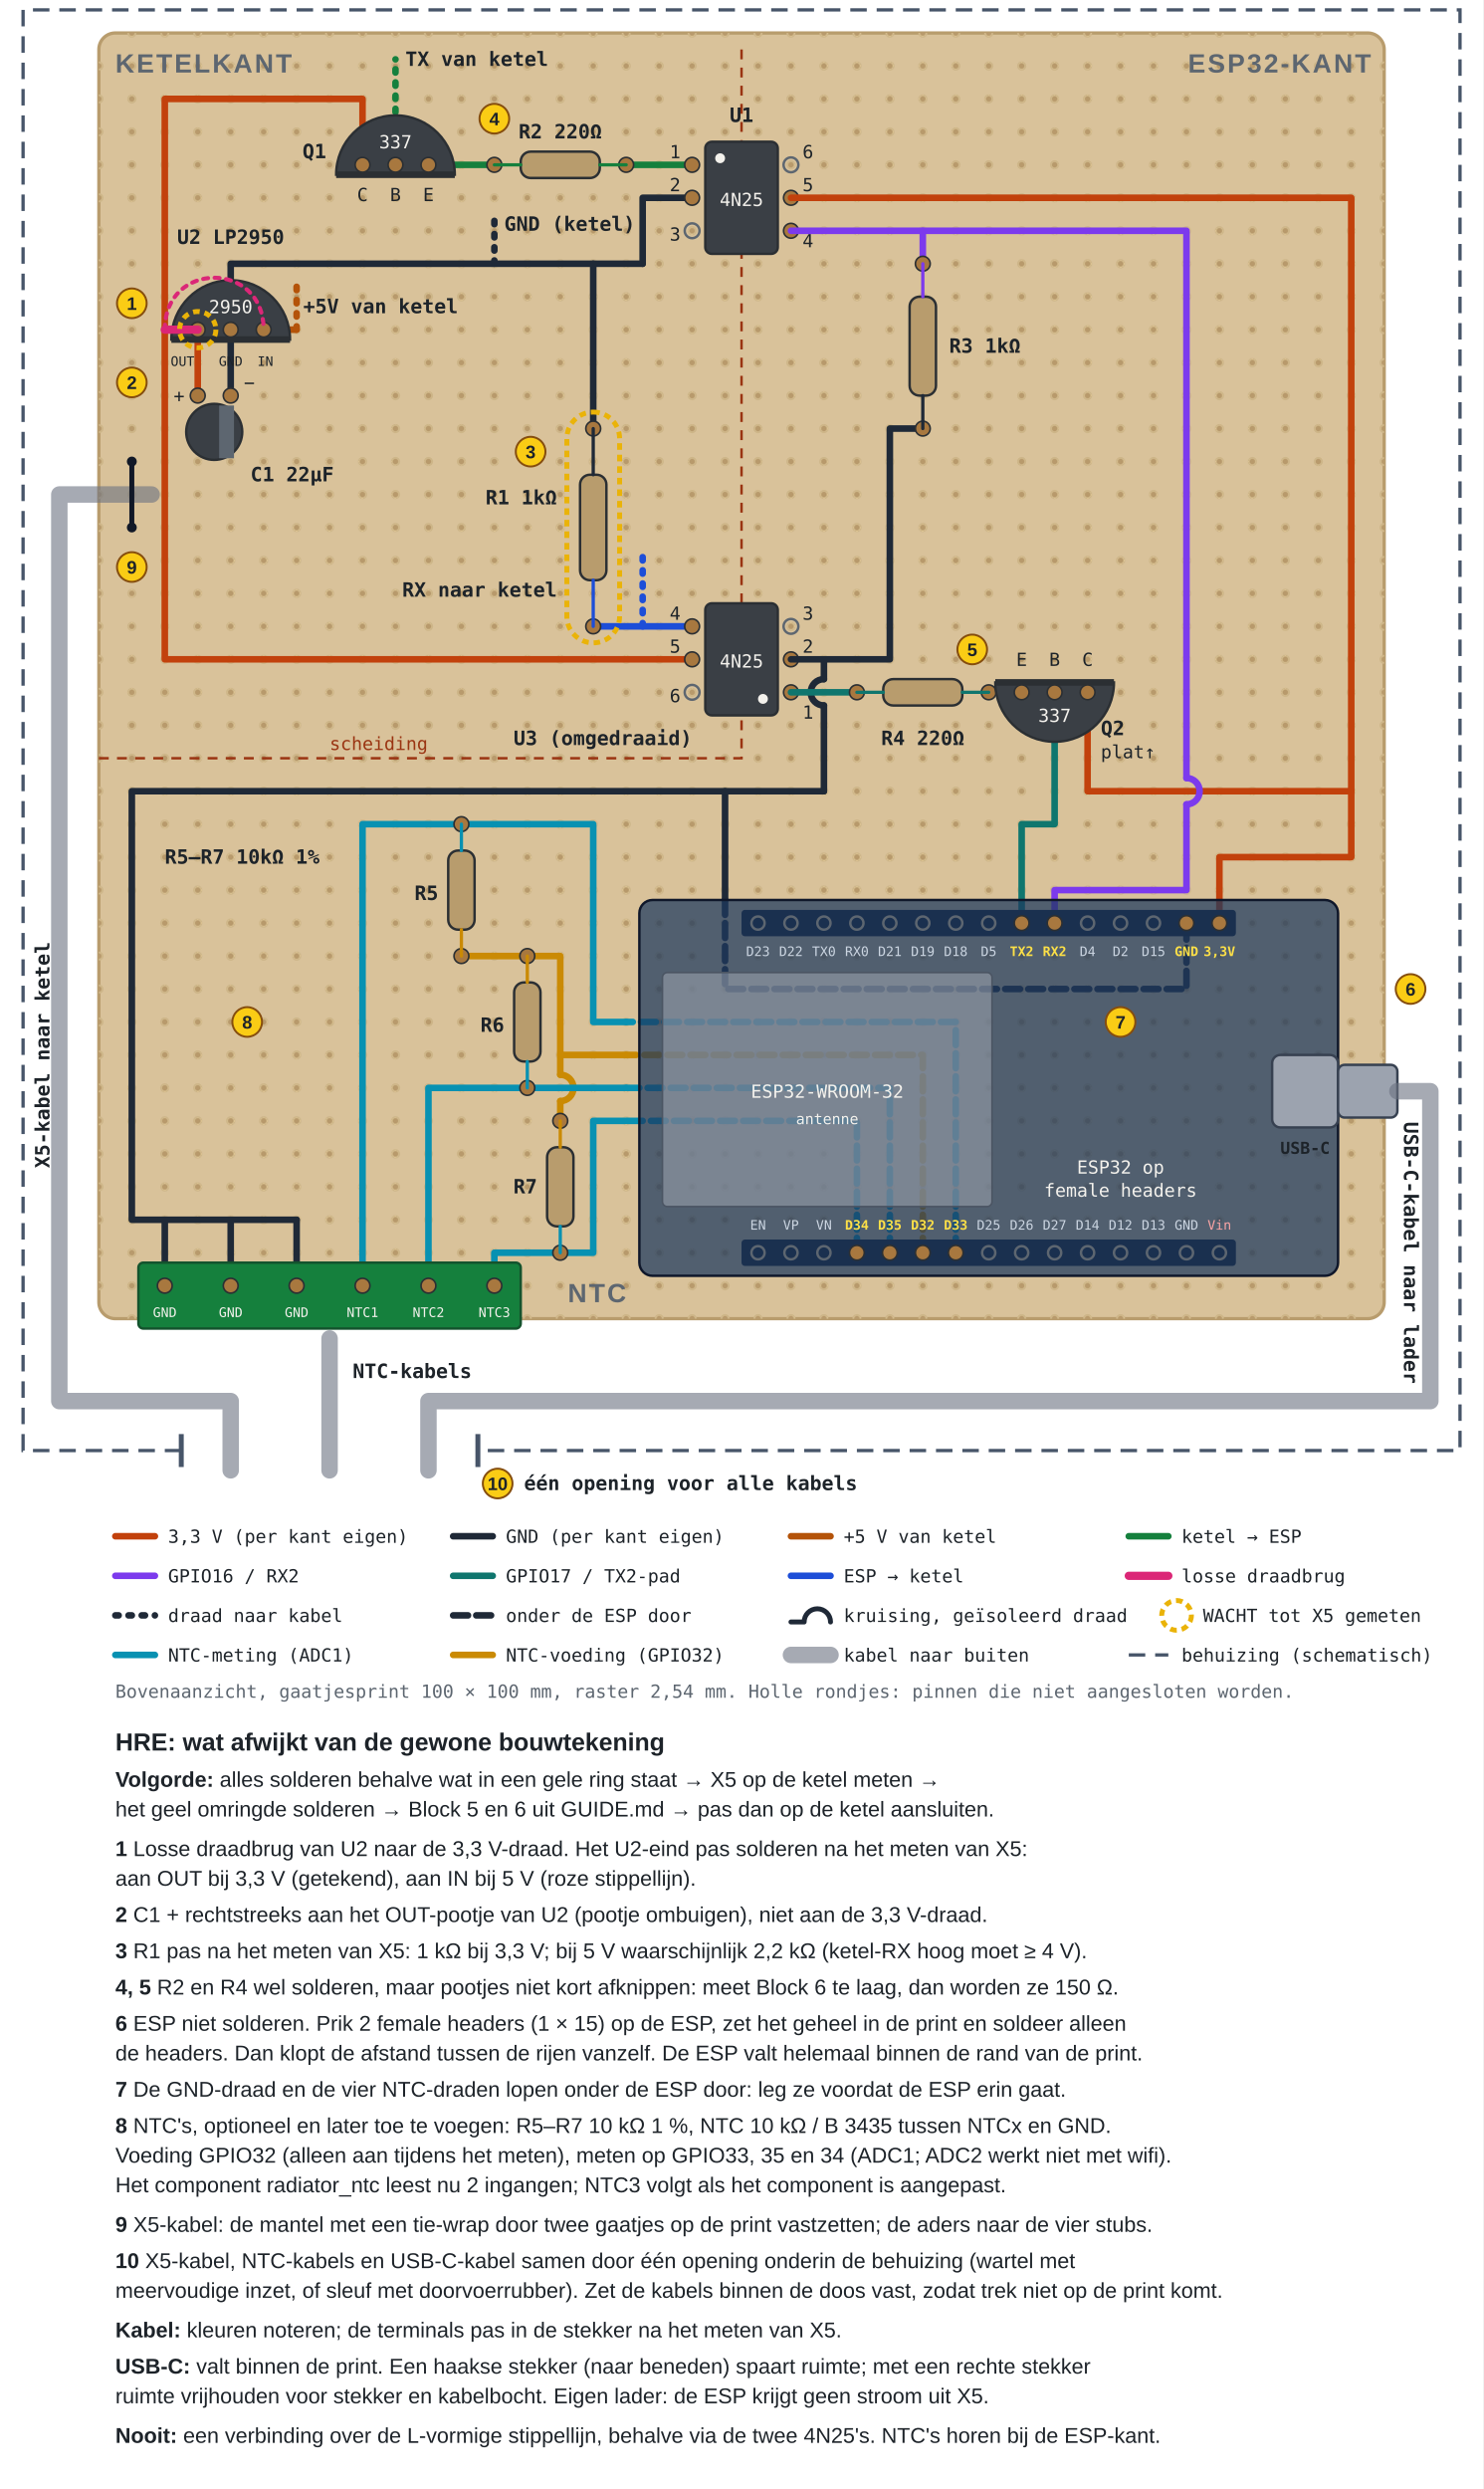
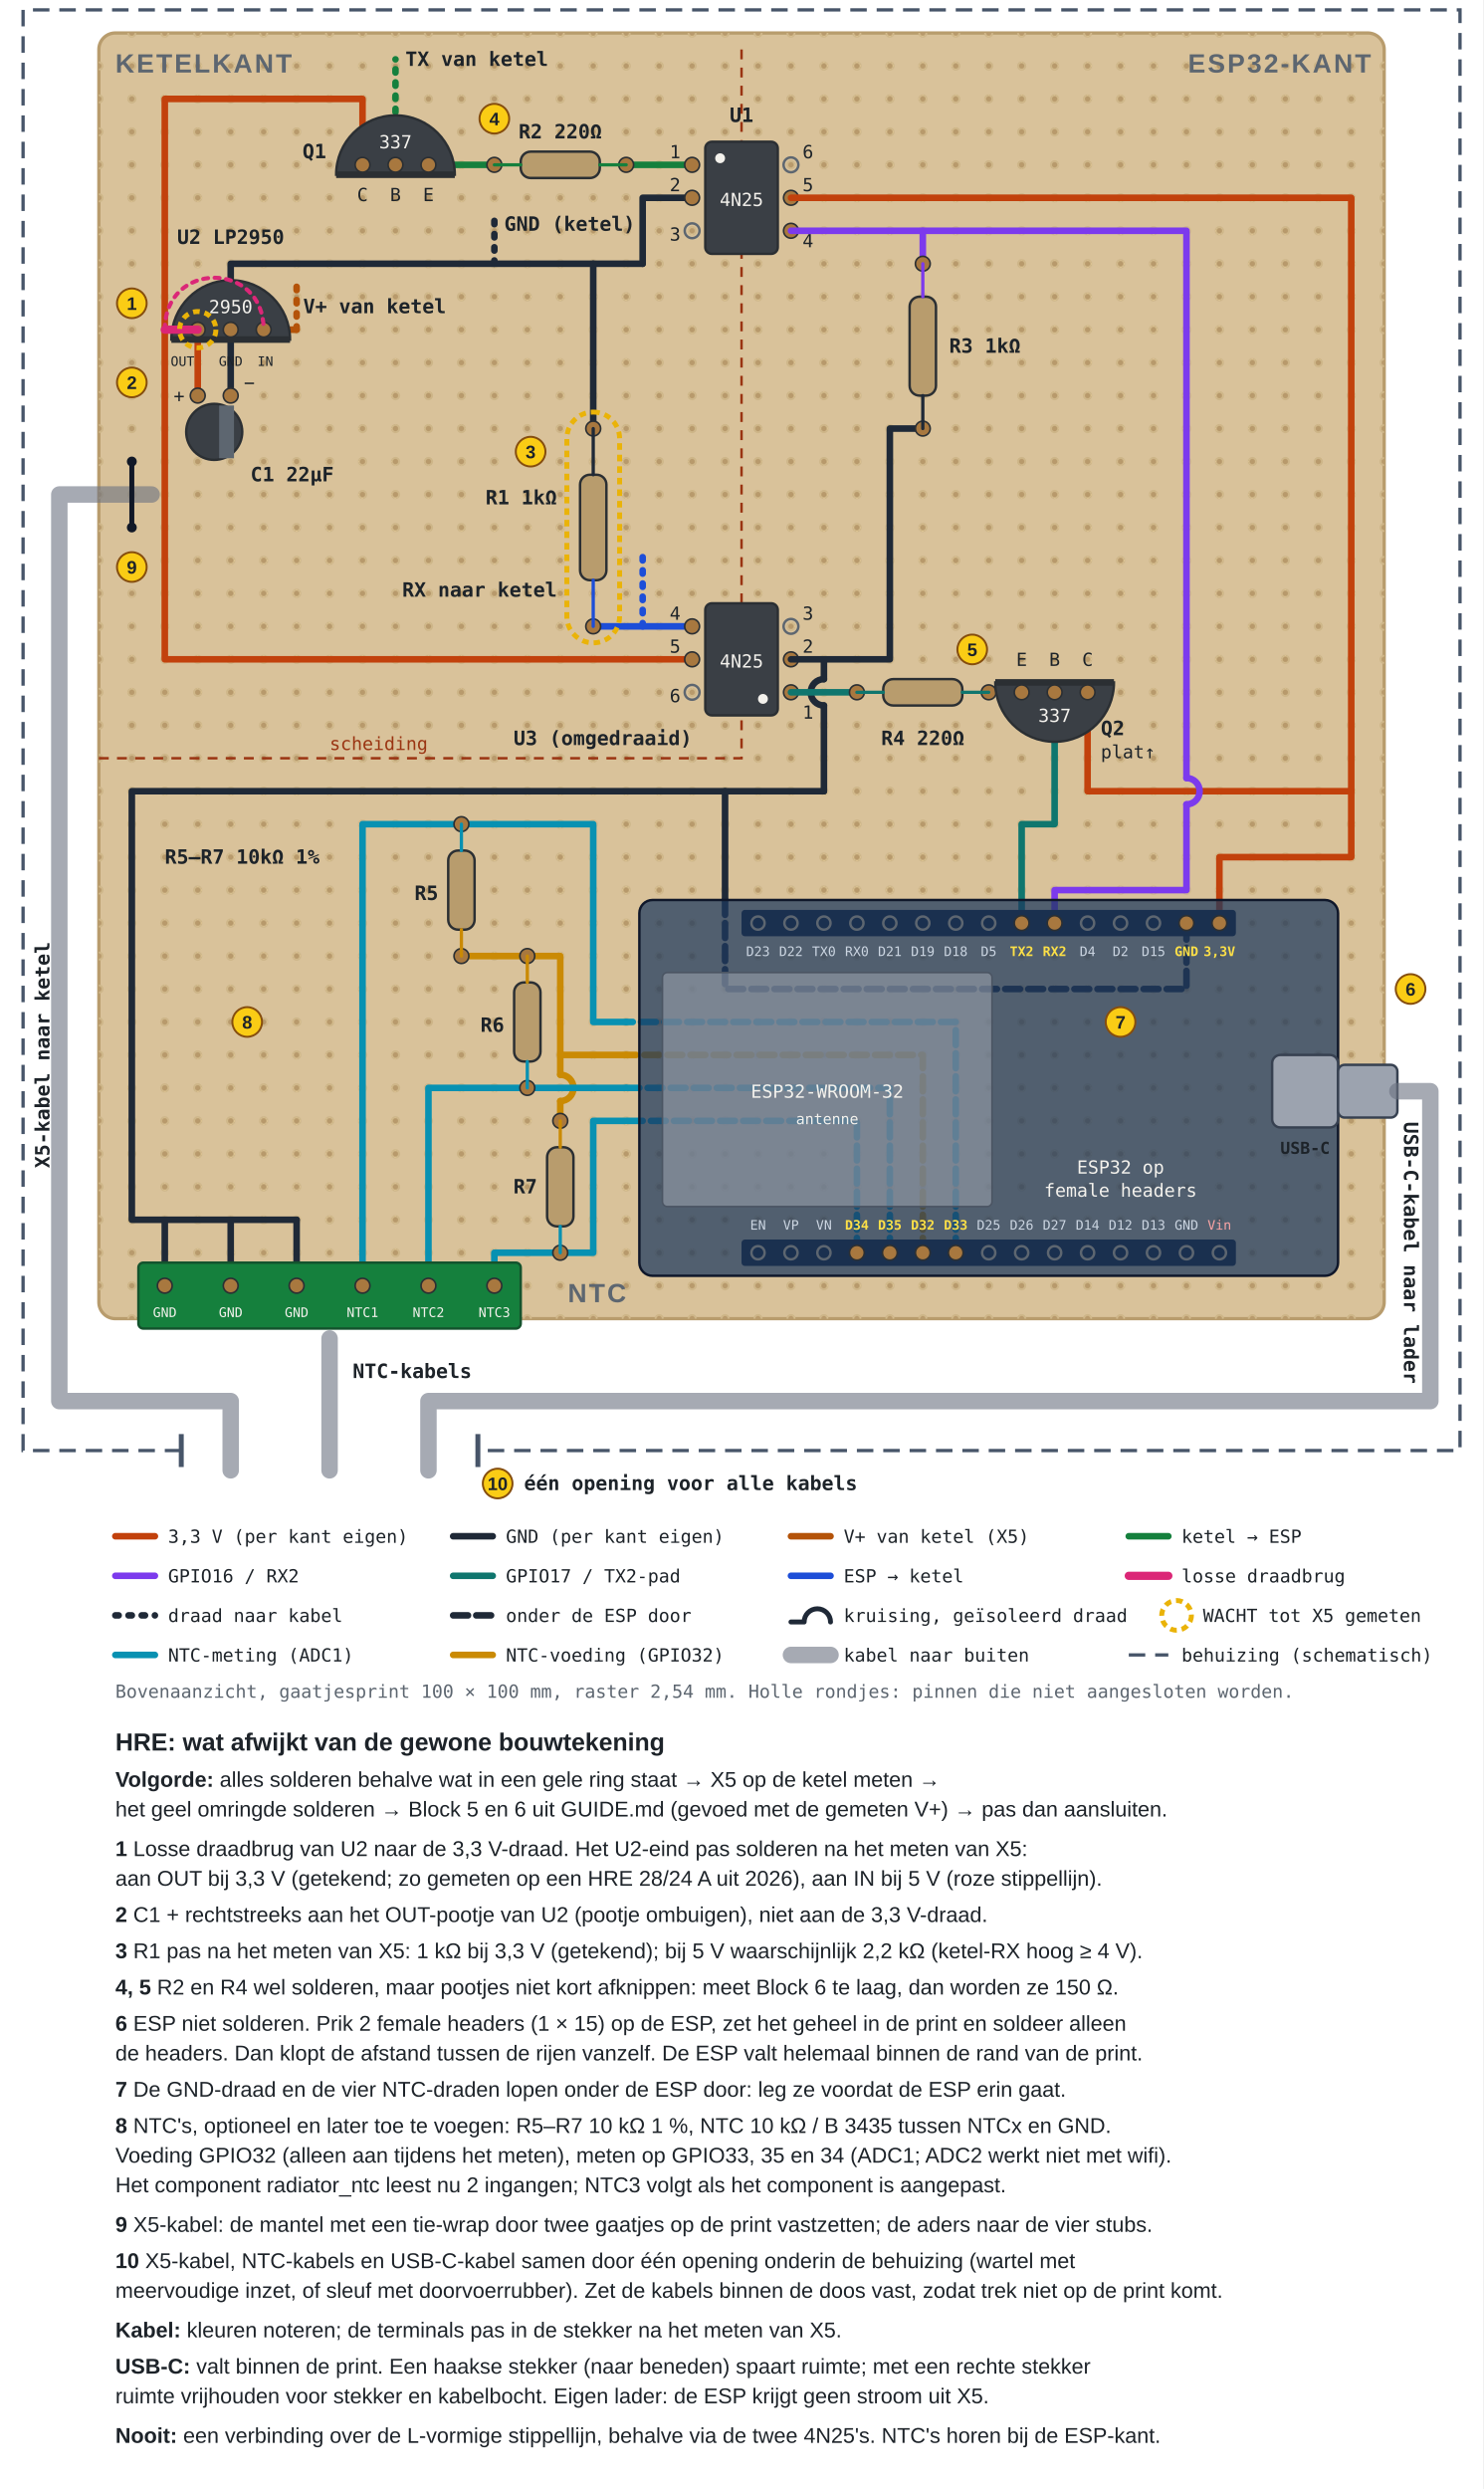
<svg xmlns="http://www.w3.org/2000/svg" viewBox="0 0 900 1510" width="900" height="1510" role="img" aria-label="Bouwtekening van de IDS-adapter voor de Intergas Kombi Kompakt HRE (X5) op een gaatjesprint van 100 x 100 mm, in vier kwadranten: linksboven de ketelkant (LP2950, C1, Q1, R2, R1), rechtsboven de ESP-kant van de optocouplers (R3, R4, Q2), rechtsonder de ESP32 (Joy-IT NodeMCU ESP32 USB-C) op female headers, helemaal binnen de rand van de print, linksonder drie optionele NTC-ingangen met 10 kOhm-weerstanden en een schroefklem. Alleen de twee 4N25-optocouplers overbruggen de L-vormige scheiding rond de ketelkant. Rond de print staat de behuizing schematisch getekend: X5-kabel, NTC-kabels en USB-C-kabel gaan samen door één opening onderin. Genummerde markeringen verwijzen naar de toelichting onder de tekening; gele ringen markeren wat pas na het meten van X5 gesoldeerd wordt.">
  <style>
    .w{fill:none;stroke-width:4;stroke-linecap:round;stroke-linejoin:round}
    .n3v3{stroke:#c2410c} .ngnd{stroke:#1f2937} .n5v{stroke:#b45309} .ntx{stroke:#15803d}
    .nrx{stroke:#1d4ed8} .nsig{stroke:#7c3aed} .nio17{stroke:#0f766e}
    .nntc{stroke:#0891b2} .nsup{stroke:#ca8a04}
    .bridge{stroke:#db2777;stroke-width:5}
    .stub{stroke-dasharray:2 6}
    .under{stroke-dasharray:9 5}
    .lbl{font-family:Menlo,Consolas,"DejaVu Sans Mono",monospace;font-size:11px;fill:#1d2329}
    .lbl-b{font-family:Menlo,Consolas,"DejaVu Sans Mono",monospace;font-size:12px;font-weight:600;fill:#1d2329}
    .note{font-family:Arial,Helvetica,sans-serif;font-size:13px;fill:#1d2329}
    .note-b{font-family:Arial,Helvetica,sans-serif;font-size:13px;font-weight:700;fill:#1d2329}
    .title{font-family:Arial,Helvetica,sans-serif;font-size:15px;font-weight:700;fill:#1d2329}
    .side{font-family:"Arial Narrow",Arial,sans-serif;font-size:16px;font-weight:700;fill:#5d6670;letter-spacing:.08em}
    .body{fill:#3a3f45;stroke:#2b2f33;stroke-width:1.5}
    .flat{stroke:#2b2f33;stroke-width:4}
    .leg{fill:#a8783f;stroke:#2b2f33;stroke-width:1}
    .nc{fill:none;stroke:#5d6670;stroke-width:1.5}
    .res{fill:#b89c6d;stroke:#2b2f33;stroke-width:1.5}
    .chiptext{font-family:Menlo,Consolas,"DejaVu Sans Mono",monospace;font-size:11px;fill:#f3f1ec}
    .pintext{font-family:Menlo,Consolas,"DejaVu Sans Mono",monospace;font-size:8px;fill:#cbd5e1}
    .pinuse{font-family:Menlo,Consolas,"DejaVu Sans Mono",monospace;font-size:8px;font-weight:700;fill:#fde047}
    .iso{stroke:#9a3412;stroke-width:1.5;stroke-dasharray:6 5;fill:none}
    .boardbg{fill:#d9c29a;stroke:#b89c6d;stroke-width:2}
    .hole{fill:#b89a6c;stroke:#cdb588;stroke-width:1.2}
    .wait{fill:none;stroke:#eab308;stroke-width:3;stroke-dasharray:4 3}
    .mark{fill:#facc15;stroke:#854d0e;stroke-width:1.2}
    .marktext{font-family:Arial,Helvetica,sans-serif;font-size:11px;font-weight:700;fill:#1d2329}
    .box{fill:none;stroke:#475569;stroke-width:2;stroke-dasharray:10 6}
    .cable{fill:none;stroke:#6b7280;stroke-width:10;stroke-linecap:round;stroke-linejoin:round;stroke-opacity:.6}
  </style>
  <rect x="0" y="0" width="900" height="1510" fill="#ffffff" />
  <defs>
    <pattern id="holes" x="-10" y="-10" width="20" height="20" patternUnits="userSpaceOnUse">
      <circle cx="10" cy="10" r="2.2" class="hole" />
    </pattern>
  </defs>
  <rect x="60" y="20" width="780" height="780" rx="10" class="boardbg" />
  <rect x="60" y="20" width="780" height="780" rx="10" fill="url(#holes)" />
  <text x="70" y="44" class="side">KETELKANT</text>
  <text x="832" y="44" class="side" text-anchor="end">ESP32-KANT</text>
  <text x="380" y="790" class="side" text-anchor="end">NTC</text>
  <polyline points="450,30 450,460 60,460" class="iso" />
  <text x="200" y="455" class="lbl" style="fill:#9a3412">scheiding</text>
  <polyline class="w n3v3" points="220,100 220,60 100,60 100,400 420,400" />
  <line x1="120" y1="200" x2="120" y2="240" class="w n3v3" />
  <polyline class="w ngnd" points="140,240 140,160 390,160" />
  <polyline class="w ngnd" points="420,120 390,120 390,160" />
  <polyline class="w ngnd" points="360,160 360,260" />
  <polyline class="w n5v" points="160,200 180,200" />
  <polyline class="w ntx" points="260,100 300,100" />
  <polyline class="w ntx" points="380,100 420,100" />
  <polyline class="w nrx" points="360,380 420,380" />
  <polyline class="w n5v stub" points="180,200 180,170" />
-   <text x="184" y="190" class="lbl-b">+5V van ketel</text>
+   <text x="184" y="190" class="lbl-b">V+ van ketel</text>
  <polyline class="w ngnd stub" points="300,160 300,132" />
  <text x="306" y="140" class="lbl-b">GND (ketel)</text>
  <polyline class="w ntx stub" points="240,100 240,36" />
  <text x="246" y="40" class="lbl-b">TX van ketel</text>
  <polyline class="w nrx stub" points="390,380 390,336" />
  <text x="338" y="362" class="lbl-b" text-anchor="end">RX naar ketel</text>
  <path d="M 104 206 L 176 206 A 36 36 0 0 0 104 206 Z" class="body" />
  <line x1="104" y1="206" x2="176" y2="206" class="flat" />
  <text x="140" y="190" class="chiptext" text-anchor="middle">2950</text>
  <circle cx="120" cy="200" r="4.5" class="leg" />
  <circle cx="140" cy="200" r="4.5" class="leg" />
  <circle cx="160" cy="200" r="4.5" class="leg" />
  <text x="140" y="148" class="lbl-b" text-anchor="middle">U2 LP2950</text>
  <text x="118" y="222" class="lbl" style="font-size:8px" text-anchor="end">OUT</text>
  <text x="140" y="222" class="lbl" style="font-size:8px" text-anchor="middle">GND</text>
  <text x="161" y="222" class="lbl" style="font-size:8px" text-anchor="middle">IN</text>
  <circle cx="130" cy="262" r="17" class="body" />
  <rect x="133" y="246" width="9" height="32" style="fill:#5d6670" />
  <circle cx="120" cy="240" r="4.5" class="leg" />
  <circle cx="140" cy="240" r="4.5" class="leg" />
  <text x="152" y="292" class="lbl-b">C1 22µF</text>
  <text x="112" y="244" class="lbl" text-anchor="end">+</text>
  <text x="148" y="236" class="lbl">−</text>
  <path d="M 204 106 L 276 106 A 36 36 0 0 0 204 106 Z" class="body" />
  <line x1="204" y1="106" x2="276" y2="106" class="flat" />
  <text x="240" y="90" class="chiptext" text-anchor="middle">337</text>
  <circle cx="220" cy="100" r="4.5" class="leg" />
  <circle cx="240" cy="100" r="4.5" class="leg" />
  <circle cx="260" cy="100" r="4.5" class="leg" />
  <text x="220" y="122" class="lbl" text-anchor="middle">C</text>
  <text x="240" y="122" class="lbl" text-anchor="middle">B</text>
  <text x="260" y="122" class="lbl" text-anchor="middle">E</text>
  <text x="198" y="96" class="lbl-b" text-anchor="end">Q1</text>
  <rect x="316" y="92" width="48" height="16" rx="6" class="res" />
  <circle cx="300" cy="100" r="4.5" class="leg" />
  <circle cx="380" cy="100" r="4.5" class="leg" />
  <line x1="300" y1="100" x2="316" y2="100" class="w ntx" style="stroke-width:2" />
  <line x1="364" y1="100" x2="380" y2="100" class="w ntx" style="stroke-width:2" />
  <text x="340" y="84" class="lbl-b" text-anchor="middle">R2 220Ω</text>
  <rect x="352" y="288" width="16" height="64" rx="6" class="res" />
  <circle cx="360" cy="260" r="4.5" class="leg" />
  <circle cx="360" cy="380" r="4.5" class="leg" />
  <line x1="360" y1="260" x2="360" y2="288" class="w ngnd" style="stroke-width:2" />
  <line x1="360" y1="352" x2="360" y2="380" class="w nrx" style="stroke-width:2" />
  <text x="338" y="306" class="lbl-b" text-anchor="end">R1 1kΩ</text>
  <rect x="344" y="250" width="32" height="140" rx="16" class="wait" />
  <line x1="120" y1="200" x2="100" y2="200" class="w bridge" />
  <path d="M 100 200 C 100 158 160 158 160 200" fill="none" stroke="#db2777" stroke-width="2.5" stroke-dasharray="3 4" stroke-linecap="round" />
  <circle cx="120" cy="200" r="11" class="wait" />
  <rect x="428" y="86" width="44" height="68" rx="4" class="body" />
  <circle cx="437" cy="96" r="3" style="fill:#f3f1ec" />
  <text x="450" y="125" class="chiptext" text-anchor="middle">4N25</text>
  <circle cx="420" cy="100" r="4.5" class="leg" />
  <circle cx="420" cy="120" r="4.5" class="leg" />
  <circle cx="420" cy="140" r="4.5" class="nc" />
  <circle cx="480" cy="100" r="4.5" class="nc" />
  <circle cx="480" cy="120" r="4.5" class="leg" />
  <circle cx="480" cy="140" r="4.5" class="leg" />
  <text x="413" y="96" class="lbl" text-anchor="end">1</text>
  <text x="413" y="116" class="lbl" text-anchor="end">2</text>
  <text x="413" y="146" class="lbl" text-anchor="end">3</text>
  <text x="487" y="96" class="lbl">6</text>
  <text x="487" y="116" class="lbl">5</text>
  <text x="487" y="150" class="lbl">4</text>
  <text x="450" y="74" class="lbl-b" text-anchor="middle">U1</text>
  <rect x="428" y="366" width="44" height="68" rx="4" class="body" />
  <circle cx="463" cy="424" r="3" style="fill:#f3f1ec" />
  <text x="450" y="405" class="chiptext" text-anchor="middle">4N25</text>
  <circle cx="420" cy="380" r="4.5" class="leg" />
  <circle cx="420" cy="400" r="4.5" class="leg" />
  <circle cx="420" cy="420" r="4.5" class="nc" />
  <circle cx="480" cy="380" r="4.5" class="nc" />
  <circle cx="480" cy="400" r="4.5" class="leg" />
  <circle cx="480" cy="420" r="4.5" class="leg" />
  <text x="413" y="376" class="lbl" text-anchor="end">4</text>
  <text x="413" y="396" class="lbl" text-anchor="end">5</text>
  <text x="413" y="426" class="lbl" text-anchor="end">6</text>
  <text x="487" y="376" class="lbl">3</text>
  <text x="487" y="396" class="lbl">2</text>
  <text x="487" y="436" class="lbl">1</text>
  <text x="420" y="452" class="lbl-b" text-anchor="end">U3 (omgedraaid)</text>
  <polyline class="w n3v3" points="480,120 820,120 820,520 740,520 740,560" />
  <polyline class="w n3v3" points="660,420 660,480 820,480" />
  <polyline class="w nsig" points="480,140 720,140 720,472" />
  <path d="M 720 472 A 8 8 0 0 1 720 488" class="w nsig" />
  <polyline class="w nsig" points="720,488 720,540 640,540 640,560" />
  <polyline class="w nsig" points="560,140 560,160" />
  <polyline class="w ngnd" points="480,400 540,400 540,260 560,260" />
  <polyline class="w ngnd" points="500,400 500,412" />
  <path d="M 500 412 A 8 8 0 0 0 500 428" class="w ngnd" />
  <polyline class="w ngnd" points="500,428 500,480" />
  <polyline class="w ngnd" points="440,480 440,546" />
  <polyline class="w nio17" points="480,420 520,420" />
  <polyline class="w nio17" points="600,420 620,420" />
  <polyline class="w nio17" points="640,420 640,500 620,500 620,560" />
  <rect x="552" y="180" width="16" height="60" rx="6" class="res" />
  <circle cx="560" cy="160" r="4.5" class="leg" />
  <circle cx="560" cy="260" r="4.5" class="leg" />
  <line x1="560" y1="160" x2="560" y2="180" class="w nsig" style="stroke-width:2" />
  <line x1="560" y1="240" x2="560" y2="260" class="w ngnd" style="stroke-width:2" />
  <text x="576" y="214" class="lbl-b">R3 1kΩ</text>
  <rect x="536" y="412" width="48" height="16" rx="6" class="res" />
  <circle cx="520" cy="420" r="4.5" class="leg" />
  <circle cx="600" cy="420" r="4.5" class="leg" />
  <line x1="520" y1="420" x2="536" y2="420" class="w nio17" style="stroke-width:2" />
  <line x1="584" y1="420" x2="600" y2="420" class="w nio17" style="stroke-width:2" />
  <text x="560" y="452" class="lbl-b" text-anchor="middle">R4 220Ω</text>
  <path d="M 604 414 L 676 414 A 36 36 0 0 1 604 414 Z" class="body" />
  <line x1="604" y1="414" x2="676" y2="414" class="flat" />
  <text x="640" y="438" class="chiptext" text-anchor="middle">337</text>
  <circle cx="620" cy="420" r="4.5" class="leg" />
  <circle cx="640" cy="420" r="4.5" class="leg" />
  <circle cx="660" cy="420" r="4.5" class="leg" />
  <text x="620" y="404" class="lbl" text-anchor="middle">E</text>
  <text x="640" y="404" class="lbl" text-anchor="middle">B</text>
  <text x="660" y="404" class="lbl" text-anchor="middle">C</text>
  <text x="668" y="446" class="lbl-b">Q2</text>
  <text x="668" y="460" class="lbl">plat↑</text>
  <polyline class="w ngnd under" points="440,546 440,600 720,600 720,560" />
  <polyline class="w nntc under" points="580,760 580,620 380,620" />
  <polyline class="w nsup under" points="560,760 560,640 380,640" />
  <polyline class="w nntc under" points="540,760 540,660 380,660" />
  <polyline class="w nntc under" points="520,760 520,680 380,680" />
  <g transform="translate(-80,0)">
    <rect x="530" y="552" width="300" height="16" rx="2" style="fill:#111827" />
    <rect x="530" y="752" width="300" height="16" rx="2" style="fill:#111827" />
    <rect x="468" y="546" width="424" height="228" rx="8" style="fill:#1e3a5f;fill-opacity:.72;stroke:#0f172a;stroke-width:1.5" />
    <rect x="482" y="590" width="200" height="142" rx="3" style="fill:#9ca3af;fill-opacity:.55;stroke:#4b5563;stroke-width:1" />
    <text x="582" y="666" class="chiptext" text-anchor="middle">ESP32-WROOM-32</text>
    <text x="582" y="682" class="chiptext" text-anchor="middle" style="font-size:9px">antenne</text>
    <rect x="852" y="640" width="40" height="44" rx="5" style="fill:#9ca3af;stroke:#374151;stroke-width:1.5" />
    <text x="872" y="700" class="lbl-b" text-anchor="middle" style="font-size:10px">USB-C</text>
    <text x="760" y="712" class="chiptext" text-anchor="middle">ESP32 op</text>
    <text x="760" y="726" class="chiptext" text-anchor="middle">female headers</text>
    <g>
      <circle cx="540" cy="560" r="4" class="nc" />
      <circle cx="560" cy="560" r="4" class="nc" />
      <circle cx="580" cy="560" r="4" class="nc" />
      <circle cx="600" cy="560" r="4" class="nc" />
      <circle cx="620" cy="560" r="4" class="nc" />
      <circle cx="640" cy="560" r="4" class="nc" />
      <circle cx="660" cy="560" r="4" class="nc" />
      <circle cx="680" cy="560" r="4" class="nc" />
      <circle cx="700" cy="560" r="4.5" class="leg" />
      <circle cx="720" cy="560" r="4.5" class="leg" />
      <circle cx="740" cy="560" r="4" class="nc" />
      <circle cx="760" cy="560" r="4" class="nc" />
      <circle cx="780" cy="560" r="4" class="nc" />
      <circle cx="800" cy="560" r="4.5" class="leg" />
      <circle cx="820" cy="560" r="4.5" class="leg" />
    </g>
    <g text-anchor="middle">
      <text x="540" y="580" class="pintext">D23</text>
      <text x="560" y="580" class="pintext">D22</text>
      <text x="580" y="580" class="pintext">TX0</text>
      <text x="600" y="580" class="pintext">RX0</text>
      <text x="620" y="580" class="pintext">D21</text>
      <text x="640" y="580" class="pintext">D19</text>
      <text x="660" y="580" class="pintext">D18</text>
      <text x="680" y="580" class="pintext">D5</text>
      <text x="700" y="580" class="pinuse">TX2</text>
      <text x="720" y="580" class="pinuse">RX2</text>
      <text x="740" y="580" class="pintext">D4</text>
      <text x="760" y="580" class="pintext">D2</text>
      <text x="780" y="580" class="pintext">D15</text>
      <text x="800" y="580" class="pinuse">GND</text>
      <text x="820" y="580" class="pinuse">3,3V</text>
    </g>
    <g>
      <circle cx="540" cy="760" r="4" class="nc" />
      <circle cx="560" cy="760" r="4" class="nc" />
      <circle cx="580" cy="760" r="4" class="nc" />
      <circle cx="600" cy="760" r="4.5" class="leg" />
      <circle cx="620" cy="760" r="4.5" class="leg" />
      <circle cx="640" cy="760" r="4.5" class="leg" />
      <circle cx="660" cy="760" r="4.5" class="leg" />
      <circle cx="680" cy="760" r="4" class="nc" />
      <circle cx="700" cy="760" r="4" class="nc" />
      <circle cx="720" cy="760" r="4" class="nc" />
      <circle cx="740" cy="760" r="4" class="nc" />
      <circle cx="760" cy="760" r="4" class="nc" />
      <circle cx="780" cy="760" r="4" class="nc" />
      <circle cx="800" cy="760" r="4" class="nc" />
      <circle cx="820" cy="760" r="4" class="nc" />
    </g>
    <g text-anchor="middle">
      <text x="540" y="746" class="pintext">EN</text>
      <text x="560" y="746" class="pintext">VP</text>
      <text x="580" y="746" class="pintext">VN</text>
      <text x="600" y="746" class="pinuse">D34</text>
      <text x="620" y="746" class="pinuse">D35</text>
      <text x="640" y="746" class="pinuse">D32</text>
      <text x="660" y="746" class="pinuse">D33</text>
      <text x="680" y="746" class="pintext">D25</text>
      <text x="700" y="746" class="pintext">D26</text>
      <text x="720" y="746" class="pintext">D27</text>
      <text x="740" y="746" class="pintext">D14</text>
      <text x="760" y="746" class="pintext">D12</text>
      <text x="780" y="746" class="pintext">D13</text>
      <text x="800" y="746" class="pintext">GND</text>
      <text x="820" y="746" class="pintext" style="fill:#fca5a5">Vin</text>
    </g>
  </g>
  <polyline class="w ngnd" points="500,480 80,480 80,740 180,740" />
  <polyline class="w ngnd" points="100,740 100,780" />
  <polyline class="w ngnd" points="140,740 140,780" />
  <polyline class="w ngnd" points="180,740 180,780" />
  <polyline class="w nntc" points="380,620 360,620 360,500 220,500 220,780" />
  <polyline class="w nsup" points="380,640 340,640" />
  <polyline class="w nsup" points="280,580 340,580 340,652" />
  <path d="M 340 652 A 8 8 0 0 1 340 668" class="w nsup" />
  <polyline class="w nsup" points="340,668 340,680" />
  <polyline class="w nntc" points="380,660 260,660 260,780" />
  <polyline class="w nntc" points="380,680 360,680 360,760 300,760 300,780" />
  <rect x="272" y="516" width="16" height="48" rx="6" class="res" />
  <circle cx="280" cy="500" r="4.5" class="leg" />
  <circle cx="280" cy="580" r="4.5" class="leg" />
  <line x1="280" y1="500" x2="280" y2="516" class="w nntc" style="stroke-width:2" />
  <line x1="280" y1="564" x2="280" y2="580" class="w nsup" style="stroke-width:2" />
  <text x="266" y="546" class="lbl-b" text-anchor="end">R5</text>
  <rect x="312" y="596" width="16" height="48" rx="6" class="res" />
  <circle cx="320" cy="580" r="4.5" class="leg" />
  <circle cx="320" cy="660" r="4.5" class="leg" />
  <line x1="320" y1="580" x2="320" y2="596" class="w nsup" style="stroke-width:2" />
  <line x1="320" y1="644" x2="320" y2="660" class="w nntc" style="stroke-width:2" />
  <text x="306" y="626" class="lbl-b" text-anchor="end">R6</text>
  <rect x="332" y="696" width="16" height="48" rx="6" class="res" />
  <circle cx="340" cy="680" r="4.5" class="leg" />
  <circle cx="340" cy="760" r="4.5" class="leg" />
  <line x1="340" y1="680" x2="340" y2="696" class="w nsup" style="stroke-width:2" />
  <line x1="340" y1="744" x2="340" y2="760" class="w nntc" style="stroke-width:2" />
  <text x="326" y="724" class="lbl-b" text-anchor="end">R7</text>
  <text x="100" y="524" class="lbl-b">R5–R7 10kΩ 1%</text>
  <rect x="84" y="766" width="232" height="40" rx="3" style="fill:#15803d;stroke:#14532d;stroke-width:1.5" />
  <circle cx="100" cy="780" r="4.5" class="leg" />
  <circle cx="140" cy="780" r="4.5" class="leg" />
  <circle cx="180" cy="780" r="4.5" class="leg" />
  <circle cx="220" cy="780" r="4.5" class="leg" />
  <circle cx="260" cy="780" r="4.5" class="leg" />
  <circle cx="300" cy="780" r="4.5" class="leg" />
  <g text-anchor="middle">
    <text x="100" y="799" class="pintext" style="fill:#f3f1ec">GND</text>
    <text x="140" y="799" class="pintext" style="fill:#f3f1ec">GND</text>
    <text x="180" y="799" class="pintext" style="fill:#f3f1ec">GND</text>
    <text x="220" y="799" class="pintext" style="fill:#f3f1ec">NTC1</text>
    <text x="260" y="799" class="pintext" style="fill:#f3f1ec">NTC2</text>
    <text x="300" y="799" class="pintext" style="fill:#f3f1ec">NTC3</text>
  </g>
  <path d="M 110 880 L 14 880 L 14 6 L 886 6 L 886 880 L 290 880" class="box" />
  <line x1="110" y1="870" x2="110" y2="890" stroke="#475569" stroke-width="3" />
  <line x1="290" y1="870" x2="290" y2="890" stroke="#475569" stroke-width="3" />
  <path d="M 92 300 L 36 300 L 36 850 L 140 850 L 140 892" class="cable" />
  <line x1="80" y1="280" x2="80" y2="320" stroke="#111827" stroke-width="3" />
  <circle cx="80" cy="280" r="3" style="fill:#111827" />
  <circle cx="80" cy="320" r="3" style="fill:#111827" />
  <text x="0" y="0" class="lbl-b" transform="translate(30,640) rotate(-90)" text-anchor="middle">X5-kabel naar ketel</text>
  <path d="M 200 812 L 200 892" class="cable" />
  <text x="214" y="836" class="lbl-b">NTC-kabels</text>
  <rect x="812" y="646" width="36" height="32" rx="4" style="fill:#9ca3af;stroke:#374151;stroke-width:1.5" />
  <path d="M 848 662 L 868 662 L 868 850 L 260 850 L 260 892" class="cable" />
  <text x="0" y="0" class="lbl-b" transform="translate(852,760) rotate(90)" text-anchor="middle">USB-C-kabel naar lader</text>
  <text x="318" y="904" class="lbl-b">één opening voor alle kabels</text>
  <g>
    <circle cx="80" cy="184" r="9" class="mark" />
    <text x="80" y="188" class="marktext" text-anchor="middle">1</text>
    <circle cx="80" cy="232" r="9" class="mark" />
    <text x="80" y="236" class="marktext" text-anchor="middle">2</text>
    <circle cx="322" cy="274" r="9" class="mark" />
    <text x="322" y="278" class="marktext" text-anchor="middle">3</text>
    <circle cx="300" cy="72" r="9" class="mark" />
    <text x="300" y="76" class="marktext" text-anchor="middle">4</text>
    <circle cx="590" cy="394" r="9" class="mark" />
    <text x="590" y="398" class="marktext" text-anchor="middle">5</text>
    <circle cx="856" cy="600" r="9" class="mark" />
    <text x="856" y="604" class="marktext" text-anchor="middle">6</text>
    <circle cx="680" cy="620" r="9" class="mark" />
    <text x="680" y="624" class="marktext" text-anchor="middle">7</text>
    <circle cx="150" cy="620" r="9" class="mark" />
    <text x="150" y="624" class="marktext" text-anchor="middle">8</text>
    <circle cx="80" cy="344" r="9" class="mark" />
    <text x="80" y="348" class="marktext" text-anchor="middle">9</text>
    <circle cx="302" cy="900" r="9" class="mark" />
    <text x="302" y="904" class="marktext" text-anchor="middle">10</text>
  </g>
  <g transform="translate(0,100)">
    <line x1="70" y1="832" x2="94" y2="832" class="w n3v3" />
    <text x="102" y="836" class="lbl">3,3 V (per kant eigen)</text>
    <line x1="275" y1="832" x2="299" y2="832" class="w ngnd" />
    <text x="307" y="836" class="lbl">GND (per kant eigen)</text>
    <line x1="480" y1="832" x2="504" y2="832" class="w n5v" />
-     <text x="512" y="836" class="lbl">+5 V van ketel</text>
+     <text x="512" y="836" class="lbl">V+ van ketel (X5)</text>
    <line x1="685" y1="832" x2="709" y2="832" class="w ntx" />
    <text x="717" y="836" class="lbl">ketel → ESP</text>
    <line x1="70" y1="856" x2="94" y2="856" class="w nsig" />
    <text x="102" y="860" class="lbl">GPIO16 / RX2</text>
    <line x1="275" y1="856" x2="299" y2="856" class="w nio17" />
    <text x="307" y="860" class="lbl">GPIO17 / TX2-pad</text>
    <line x1="480" y1="856" x2="504" y2="856" class="w nrx" />
    <text x="512" y="860" class="lbl">ESP → ketel</text>
    <line x1="685" y1="856" x2="709" y2="856" class="w bridge" />
    <text x="717" y="860" class="lbl">losse draadbrug</text>
    <line x1="70" y1="880" x2="94" y2="880" class="w ngnd stub" />
    <text x="102" y="884" class="lbl">draad naar kabel</text>
    <line x1="275" y1="880" x2="299" y2="880" class="w ngnd under" />
    <text x="307" y="884" class="lbl">onder de ESP door</text>
    <path d="M 480 884 L 488 884 A 8 8 0 0 1 504 884" class="w ngnd" style="stroke-width:3" />
    <text x="512" y="884" class="lbl">kruising, geïsoleerd draad</text>
    <circle cx="714" cy="880" r="9" class="wait" />
    <text x="730" y="884" class="lbl">WACHT tot X5 gemeten</text>
    <line x1="70" y1="904" x2="94" y2="904" class="w nntc" />
    <text x="102" y="908" class="lbl">NTC-meting (ADC1)</text>
    <line x1="275" y1="904" x2="299" y2="904" class="w nsup" />
    <text x="307" y="908" class="lbl">NTC-voeding (GPIO32)</text>
    <line x1="480" y1="904" x2="504" y2="904" class="cable" />
    <text x="512" y="908" class="lbl">kabel naar buiten</text>
    <line x1="685" y1="904" x2="709" y2="904" class="box" />
    <text x="717" y="908" class="lbl">behuizing (schematisch)</text>
    <text x="70" y="930" class="lbl" style="fill:#5d6670">Bovenaanzicht, gaatjesprint 100 × 100 mm, raster 2,54 mm. Holle rondjes: pinnen die niet aangesloten worden.</text>
    <text x="70" y="962" class="title">HRE: wat afwijkt van de gewone bouwtekening</text>
    <text x="70" y="984" class="note">
      <tspan class="note-b">Volgorde:</tspan> alles solderen behalve wat in een gele ring staat → X5 op de ketel meten →</text>
-     <text x="70" y="1002" class="note">het geel omringde solderen → Block 5 en 6 uit GUIDE.md → pas dan op de ketel aansluiten.</text>
+     <text x="70" y="1002" class="note">het geel omringde solderen → Block 5 en 6 uit GUIDE.md (gevoed met de gemeten V+) → pas dan aansluiten.</text>
    <text x="70" y="1026" class="note">
      <tspan class="note-b">1</tspan>  Losse draadbrug van U2 naar de 3,3 V-draad. Het U2-eind pas solderen na het meten van X5:</text>
-     <text x="70" y="1044" class="note">    aan OUT bij 3,3 V (getekend), aan IN bij 5 V (roze stippellijn).</text>
+     <text x="70" y="1044" class="note">    aan OUT bij 3,3 V (getekend; zo gemeten op een HRE 28/24 A uit 2026), aan IN bij 5 V (roze stippellijn).</text>
    <text x="70" y="1066" class="note">
      <tspan class="note-b">2</tspan>  C1 + rechtstreeks aan het OUT-pootje van U2 (pootje ombuigen), niet aan de 3,3 V-draad.</text>
    <text x="70" y="1088" class="note">
-       <tspan class="note-b">3</tspan>  R1 pas na het meten van X5: 1 kΩ bij 3,3 V; bij 5 V waarschijnlijk 2,2 kΩ (ketel-RX hoog moet ≥ 4 V).</text>
+       <tspan class="note-b">3</tspan>  R1 pas na het meten van X5: 1 kΩ bij 3,3 V (getekend); bij 5 V waarschijnlijk 2,2 kΩ (ketel-RX hoog ≥ 4 V).</text>
    <text x="70" y="1110" class="note">
      <tspan class="note-b">4, 5</tspan>  R2 en R4 wel solderen, maar pootjes niet kort afknippen: meet Block 6 te laag, dan worden ze 150 Ω.</text>
    <text x="70" y="1132" class="note">
      <tspan class="note-b">6</tspan>  ESP niet solderen. Prik 2 female headers (1 × 15) op de ESP, zet het geheel in de print en soldeer alleen</text>
    <text x="70" y="1150" class="note">    de headers. Dan klopt de afstand tussen de rijen vanzelf. De ESP valt helemaal binnen de rand van de print.</text>
    <text x="70" y="1172" class="note">
      <tspan class="note-b">7</tspan>  De GND-draad en de vier NTC-draden lopen onder de ESP door: leg ze voordat de ESP erin gaat.</text>
    <text x="70" y="1194" class="note">
      <tspan class="note-b">8</tspan>  NTC's, optioneel en later toe te voegen: R5–R7 10 kΩ 1 %, NTC 10 kΩ / B 3435 tussen NTCx en GND.</text>
    <text x="70" y="1212" class="note">    Voeding GPIO32 (alleen aan tijdens het meten), meten op GPIO33, 35 en 34 (ADC1; ADC2 werkt niet met wifi).</text>
    <text x="70" y="1230" class="note">    Het component radiator_ntc leest nu 2 ingangen; NTC3 volgt als het component is aangepast.</text>
    <text x="70" y="1254" class="note">
      <tspan class="note-b">9</tspan>  X5-kabel: de mantel met een tie-wrap door twee gaatjes op de print vastzetten; de aders naar de vier stubs.</text>
    <text x="70" y="1276" class="note">
      <tspan class="note-b">10</tspan>  X5-kabel, NTC-kabels en USB-C-kabel samen door één opening onderin de behuizing (wartel met</text>
    <text x="70" y="1294" class="note">    meervoudige inzet, of sleuf met doorvoerrubber). Zet de kabels binnen de doos vast, zodat trek niet op de print komt.</text>
    <text x="70" y="1318" class="note">
      <tspan class="note-b">Kabel:</tspan> kleuren noteren; de terminals pas in de stekker na het meten van X5.</text>
    <text x="70" y="1340" class="note">
      <tspan class="note-b">USB-C:</tspan> valt binnen de print. Een haakse stekker (naar beneden) spaart ruimte; met een rechte stekker</text>
    <text x="70" y="1358" class="note">    ruimte vrijhouden voor stekker en kabelbocht. Eigen lader: de ESP krijgt geen stroom uit X5.</text>
    <text x="70" y="1382" class="note">
      <tspan class="note-b">Nooit:</tspan> een verbinding over de L-vormige stippellijn, behalve via de twee 4N25's. NTC's horen bij de ESP-kant.</text>
  </g>
</svg>
